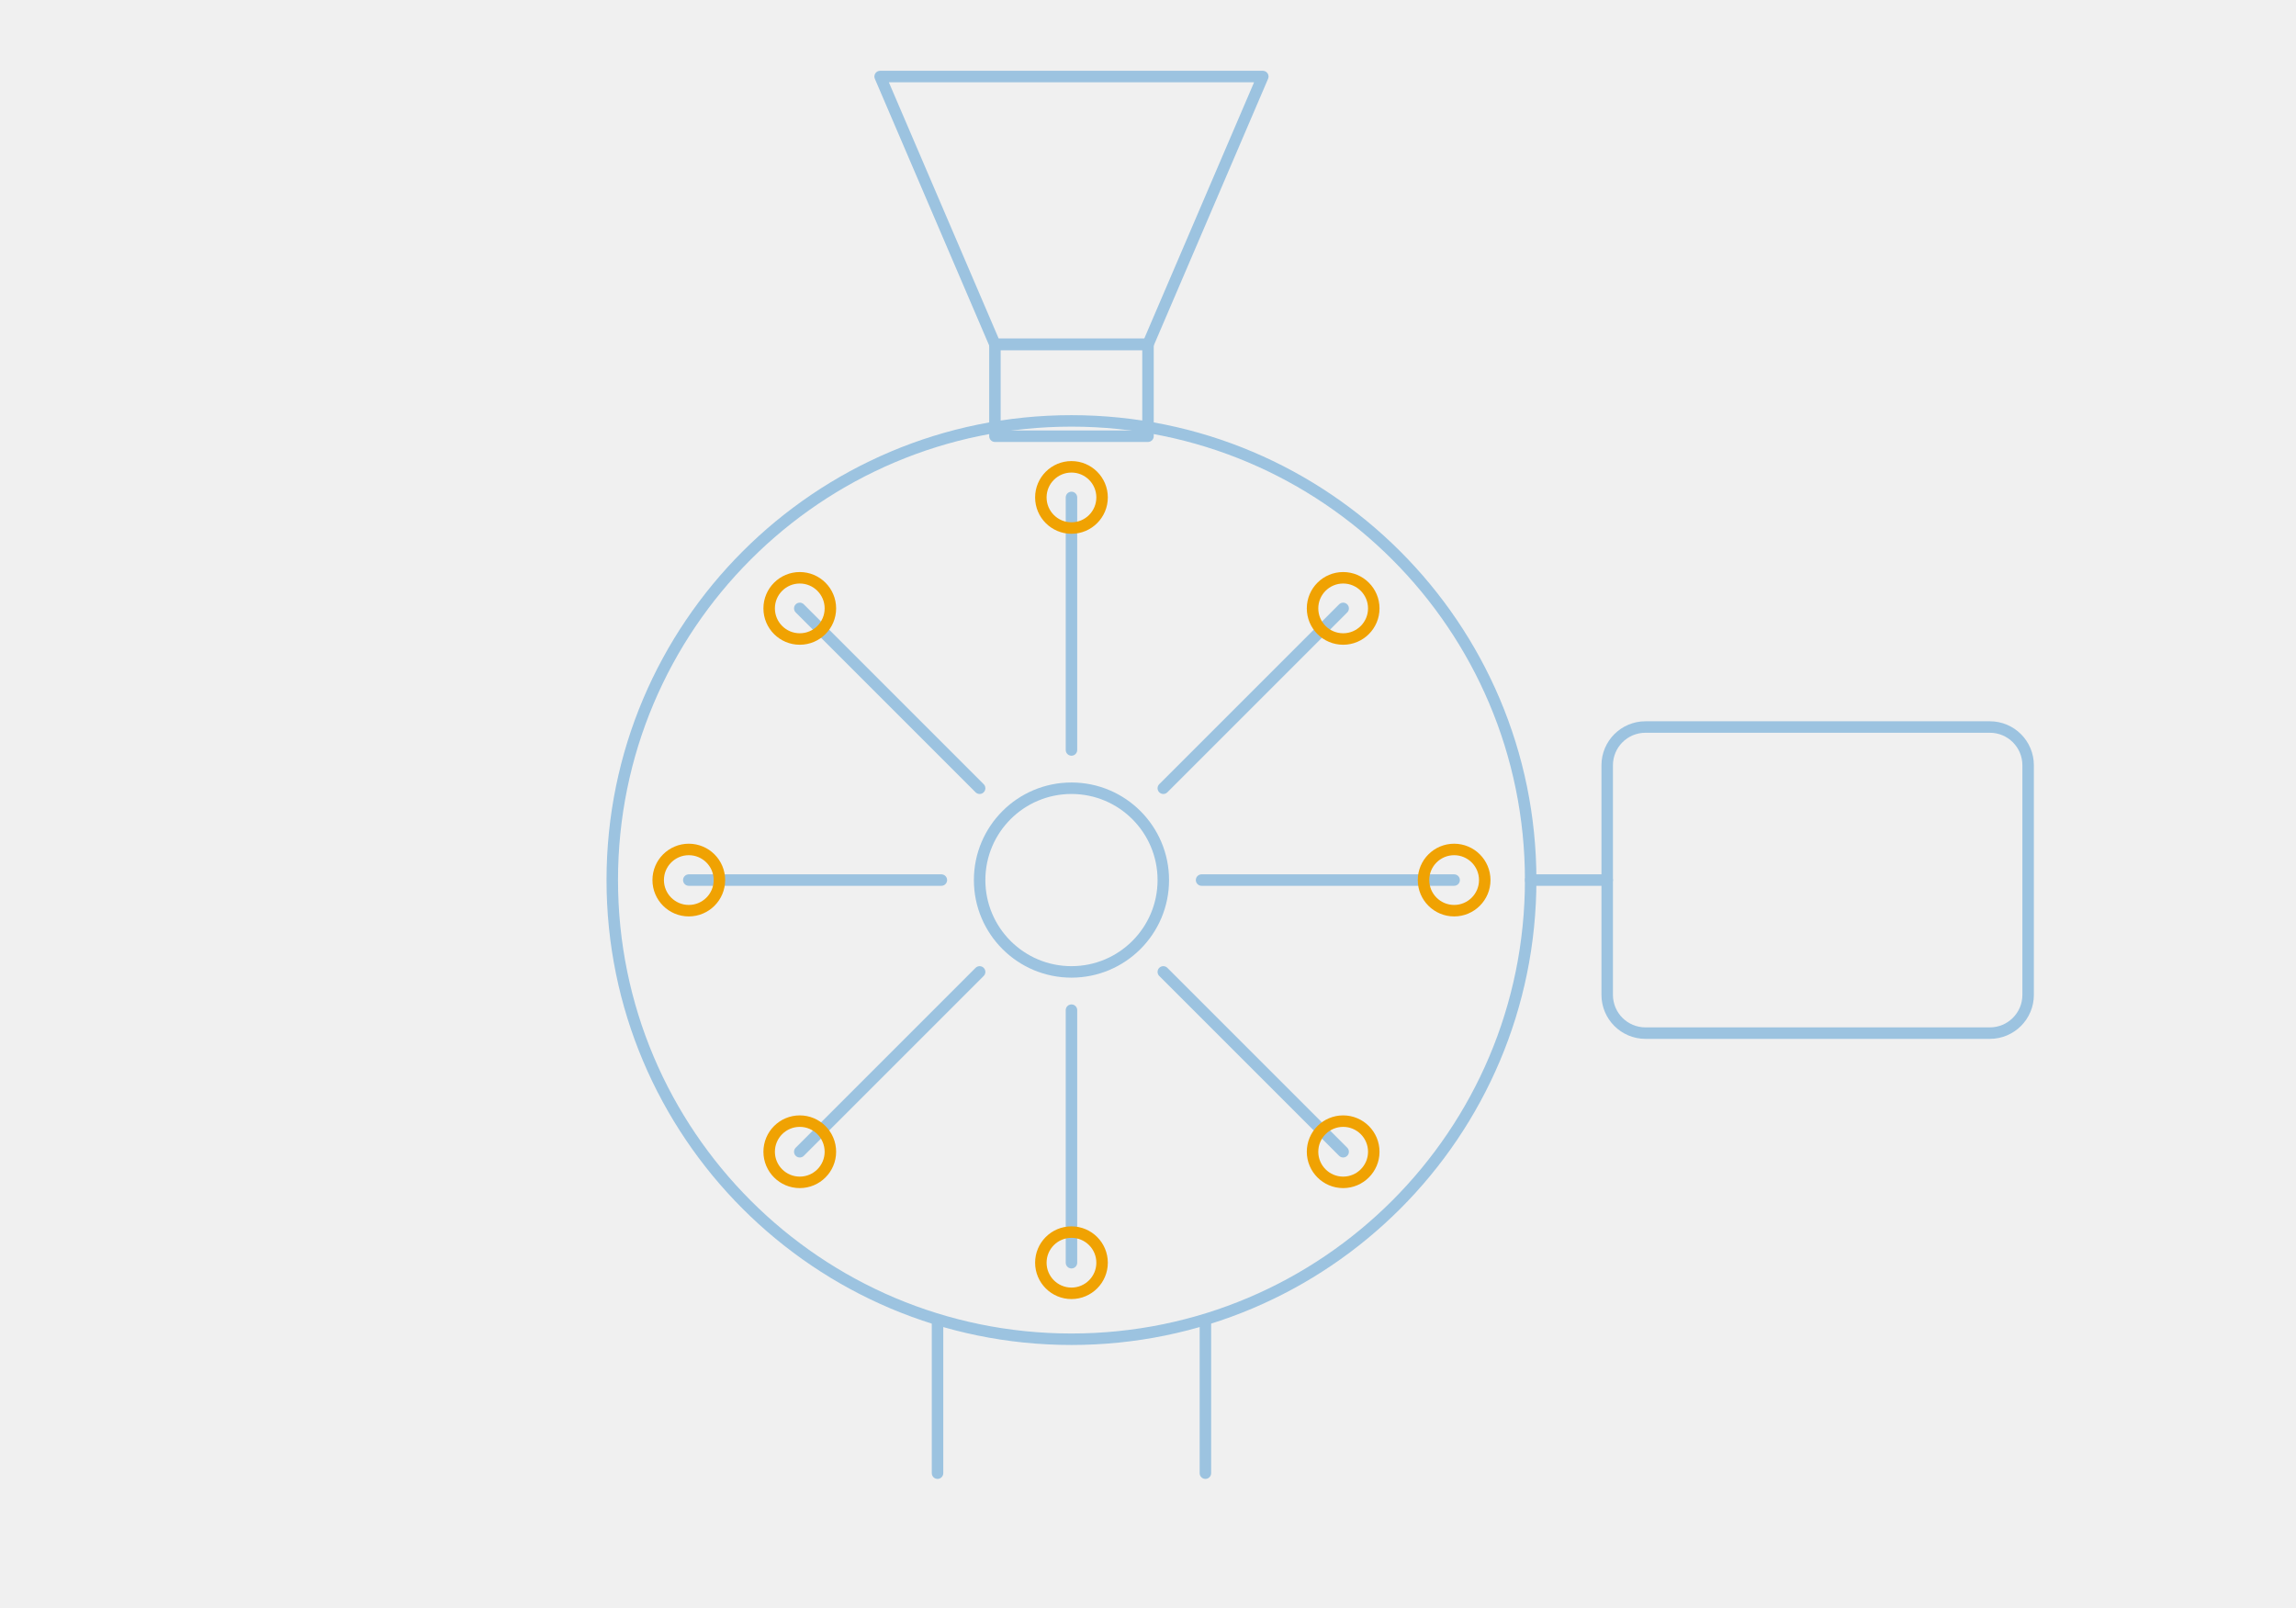
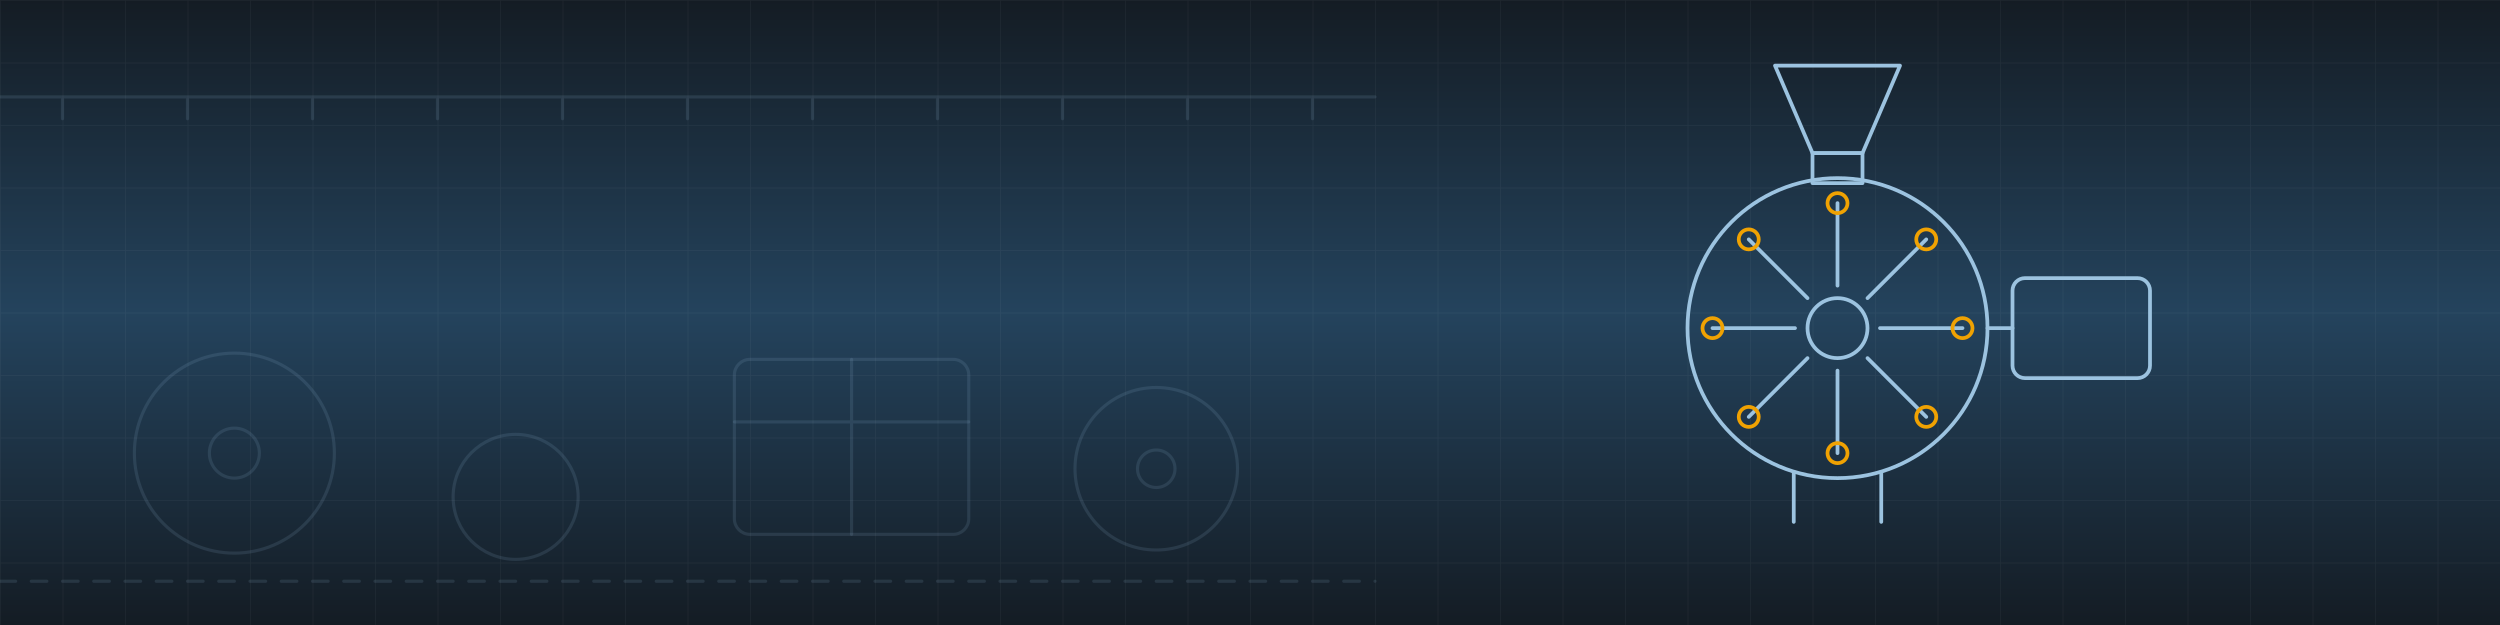
- <svg xmlns="http://www.w3.org/2000/svg" viewBox="600 60 600 420" preserveAspectRatio="xMaxYMid meet">
-   <g fill="none" stroke="#9cc3e0" stroke-width="3" stroke-linejoin="round" stroke-linecap="round">
-     <path d="M830 80 H930 L900 150 H860 Z" />
-     <rect x="860" y="150" width="40" height="24" rx="0" />
-     <circle cx="880" cy="290" r="120" />
-     <circle cx="880" cy="290" r="24" />
-     <line x1="914" y1="290" x2="980" y2="290" />
-     <circle cx="980" cy="290" r="8" stroke="#f0a202" />
-     <line x1="904" y1="314" x2="951" y2="361" />
-     <circle cx="951" cy="361" r="8" stroke="#f0a202" />
-     <line x1="880" y1="324" x2="880" y2="390" />
-     <circle cx="880" cy="390" r="8" stroke="#f0a202" />
-     <line x1="856" y1="314" x2="809" y2="361" />
-     <circle cx="809" cy="361" r="8" stroke="#f0a202" />
-     <line x1="846" y1="290" x2="780" y2="290" />
-     <circle cx="780" cy="290" r="8" stroke="#f0a202" />
-     <line x1="856" y1="266" x2="809" y2="219" />
-     <circle cx="809" cy="219" r="8" stroke="#f0a202" />
-     <line x1="880" y1="256" x2="880" y2="190" />
-     <circle cx="880" cy="190" r="8" stroke="#f0a202" />
-     <line x1="904" y1="266" x2="951" y2="219" />
-     <circle cx="951" cy="219" r="8" stroke="#f0a202" />
-     <rect x="1020" y="250" width="110" height="80" rx="10" />
-     <line x1="1000" y1="290" x2="1020" y2="290" />
-     <path d="M845 405 V445 M915 405 V445" />
+ <svg xmlns="http://www.w3.org/2000/svg" viewBox="0 0 1600 400" preserveAspectRatio="xMaxYMid slice">
+   <defs>
+     <linearGradient id="g" x1="0" y1="0" x2="0" y2="1">
+       <stop offset="0" stop-color="#141c24" />
+       <stop offset=".5" stop-color="#24435d" />
+       <stop offset="1" stop-color="#141c24" />
+     </linearGradient>
+     <pattern id="p" width="40" height="40" patternUnits="userSpaceOnUse">
+       <path d="M40 0H0V40" fill="none" stroke="#fff" stroke-opacity=".05" />
+     </pattern>
+   </defs>
+   <rect width="1600" height="400" fill="url(#g)" />
+   <rect width="1600" height="400" fill="url(#p)" />
+   <g fill="none" stroke="#9cc3e0" stroke-opacity=".13" stroke-width="2" stroke-linecap="round">
+     <path d="M0 62H880M40 62v14M120 62v14M200 62v14M280 62v14M360 62v14M440 62v14M520 62v14M600 62v14M680 62v14M760 62v14M840 62v14" />
+     <path d="M0 372H880" stroke-dasharray="10 10" />
+     <circle cx="150" cy="290" r="64" />
+     <circle cx="150" cy="290" r="16" />
+     <circle cx="330" cy="318" r="40" />
+     <rect x="470" y="230" width="150" height="112" rx="10" />
+     <path d="M470 270H620M545 230V342" />
+     <circle cx="740" cy="300" r="52" />
+     <circle cx="740" cy="300" r="12" />
+   </g>
+   <g transform="translate(472,-22) scale(0.8)">
+     <g fill="none" stroke="#9cc3e0" stroke-width="3" stroke-linejoin="round" stroke-linecap="round">
+       <path d="M830 80 H930 L900 150 H860 Z" />
+       <rect x="860" y="150" width="40" height="24" rx="0" />
+       <circle cx="880" cy="290" r="120" />
+       <circle cx="880" cy="290" r="24" />
+       <line x1="914" y1="290" x2="980" y2="290" />
+       <circle cx="980" cy="290" r="8" stroke="#f0a202" />
+       <line x1="904" y1="314" x2="951" y2="361" />
+       <circle cx="951" cy="361" r="8" stroke="#f0a202" />
+       <line x1="880" y1="324" x2="880" y2="390" />
+       <circle cx="880" cy="390" r="8" stroke="#f0a202" />
+       <line x1="856" y1="314" x2="809" y2="361" />
+       <circle cx="809" cy="361" r="8" stroke="#f0a202" />
+       <line x1="846" y1="290" x2="780" y2="290" />
+       <circle cx="780" cy="290" r="8" stroke="#f0a202" />
+       <line x1="856" y1="266" x2="809" y2="219" />
+       <circle cx="809" cy="219" r="8" stroke="#f0a202" />
+       <line x1="880" y1="256" x2="880" y2="190" />
+       <circle cx="880" cy="190" r="8" stroke="#f0a202" />
+       <line x1="904" y1="266" x2="951" y2="219" />
+       <circle cx="951" cy="219" r="8" stroke="#f0a202" />
+       <rect x="1020" y="250" width="110" height="80" rx="10" />
+       <line x1="1000" y1="290" x2="1020" y2="290" />
+       <path d="M845 405 V445 M915 405 V445" />
+     </g>
  </g>
</svg>
